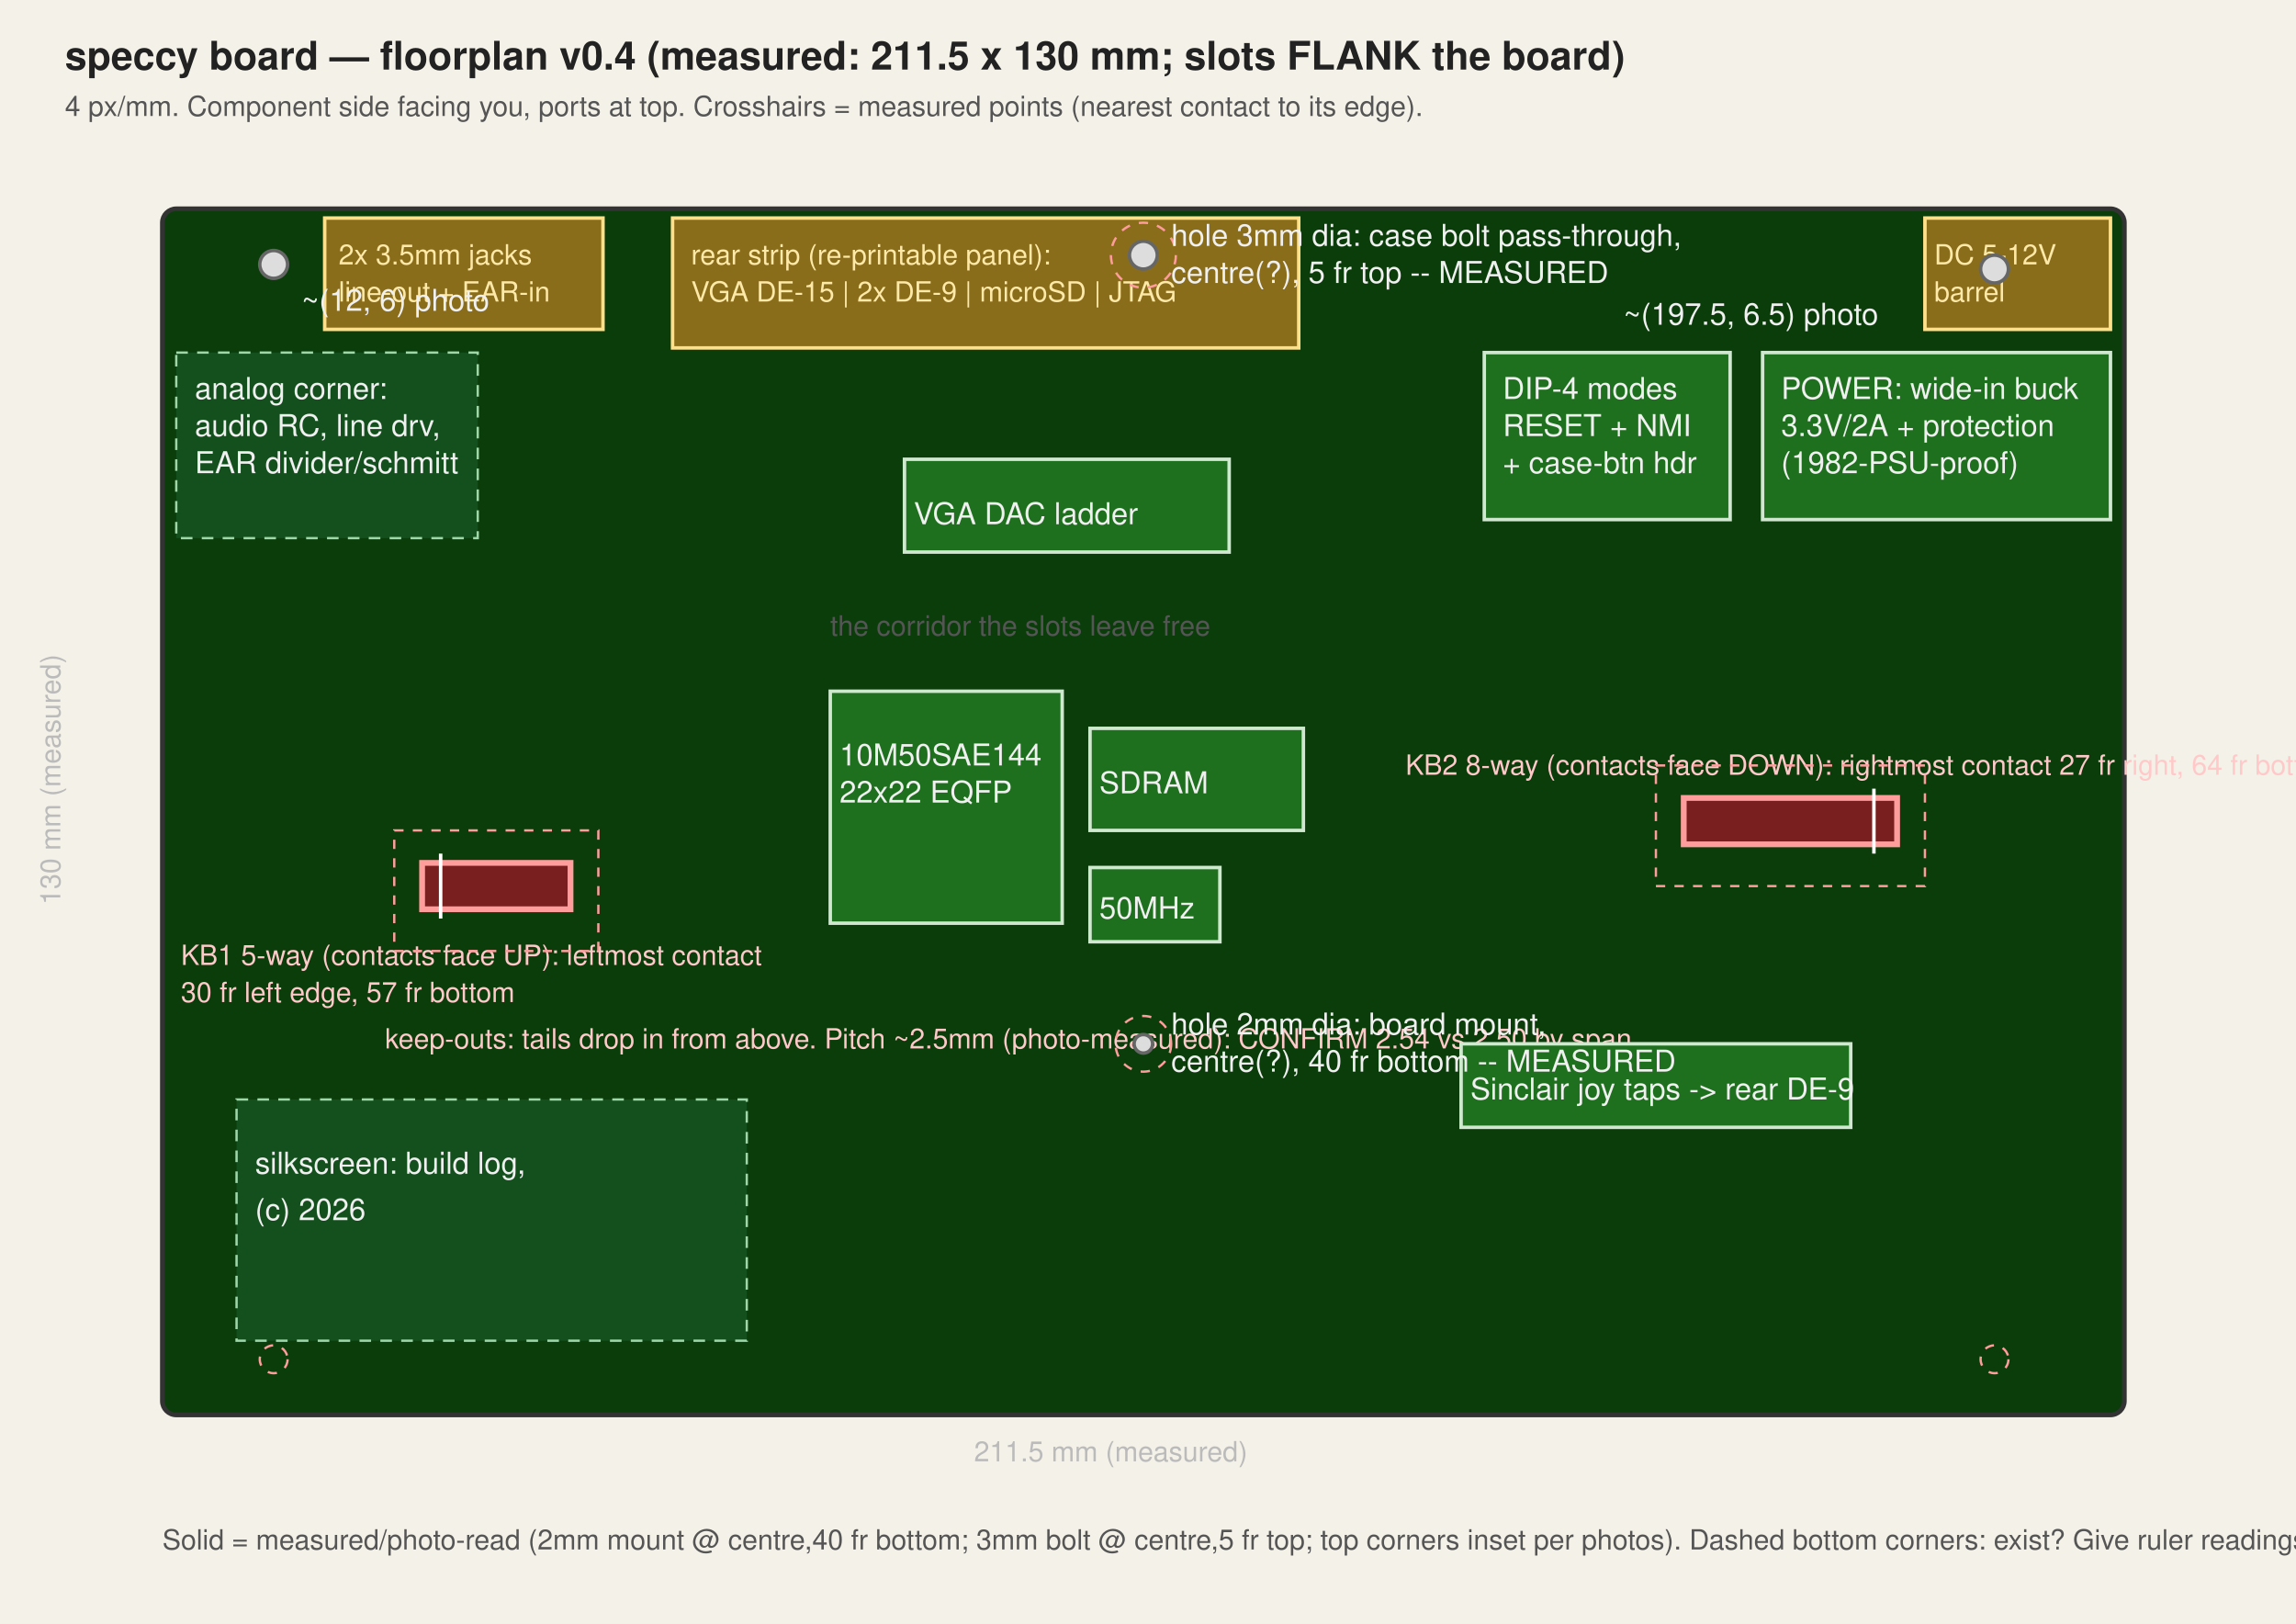
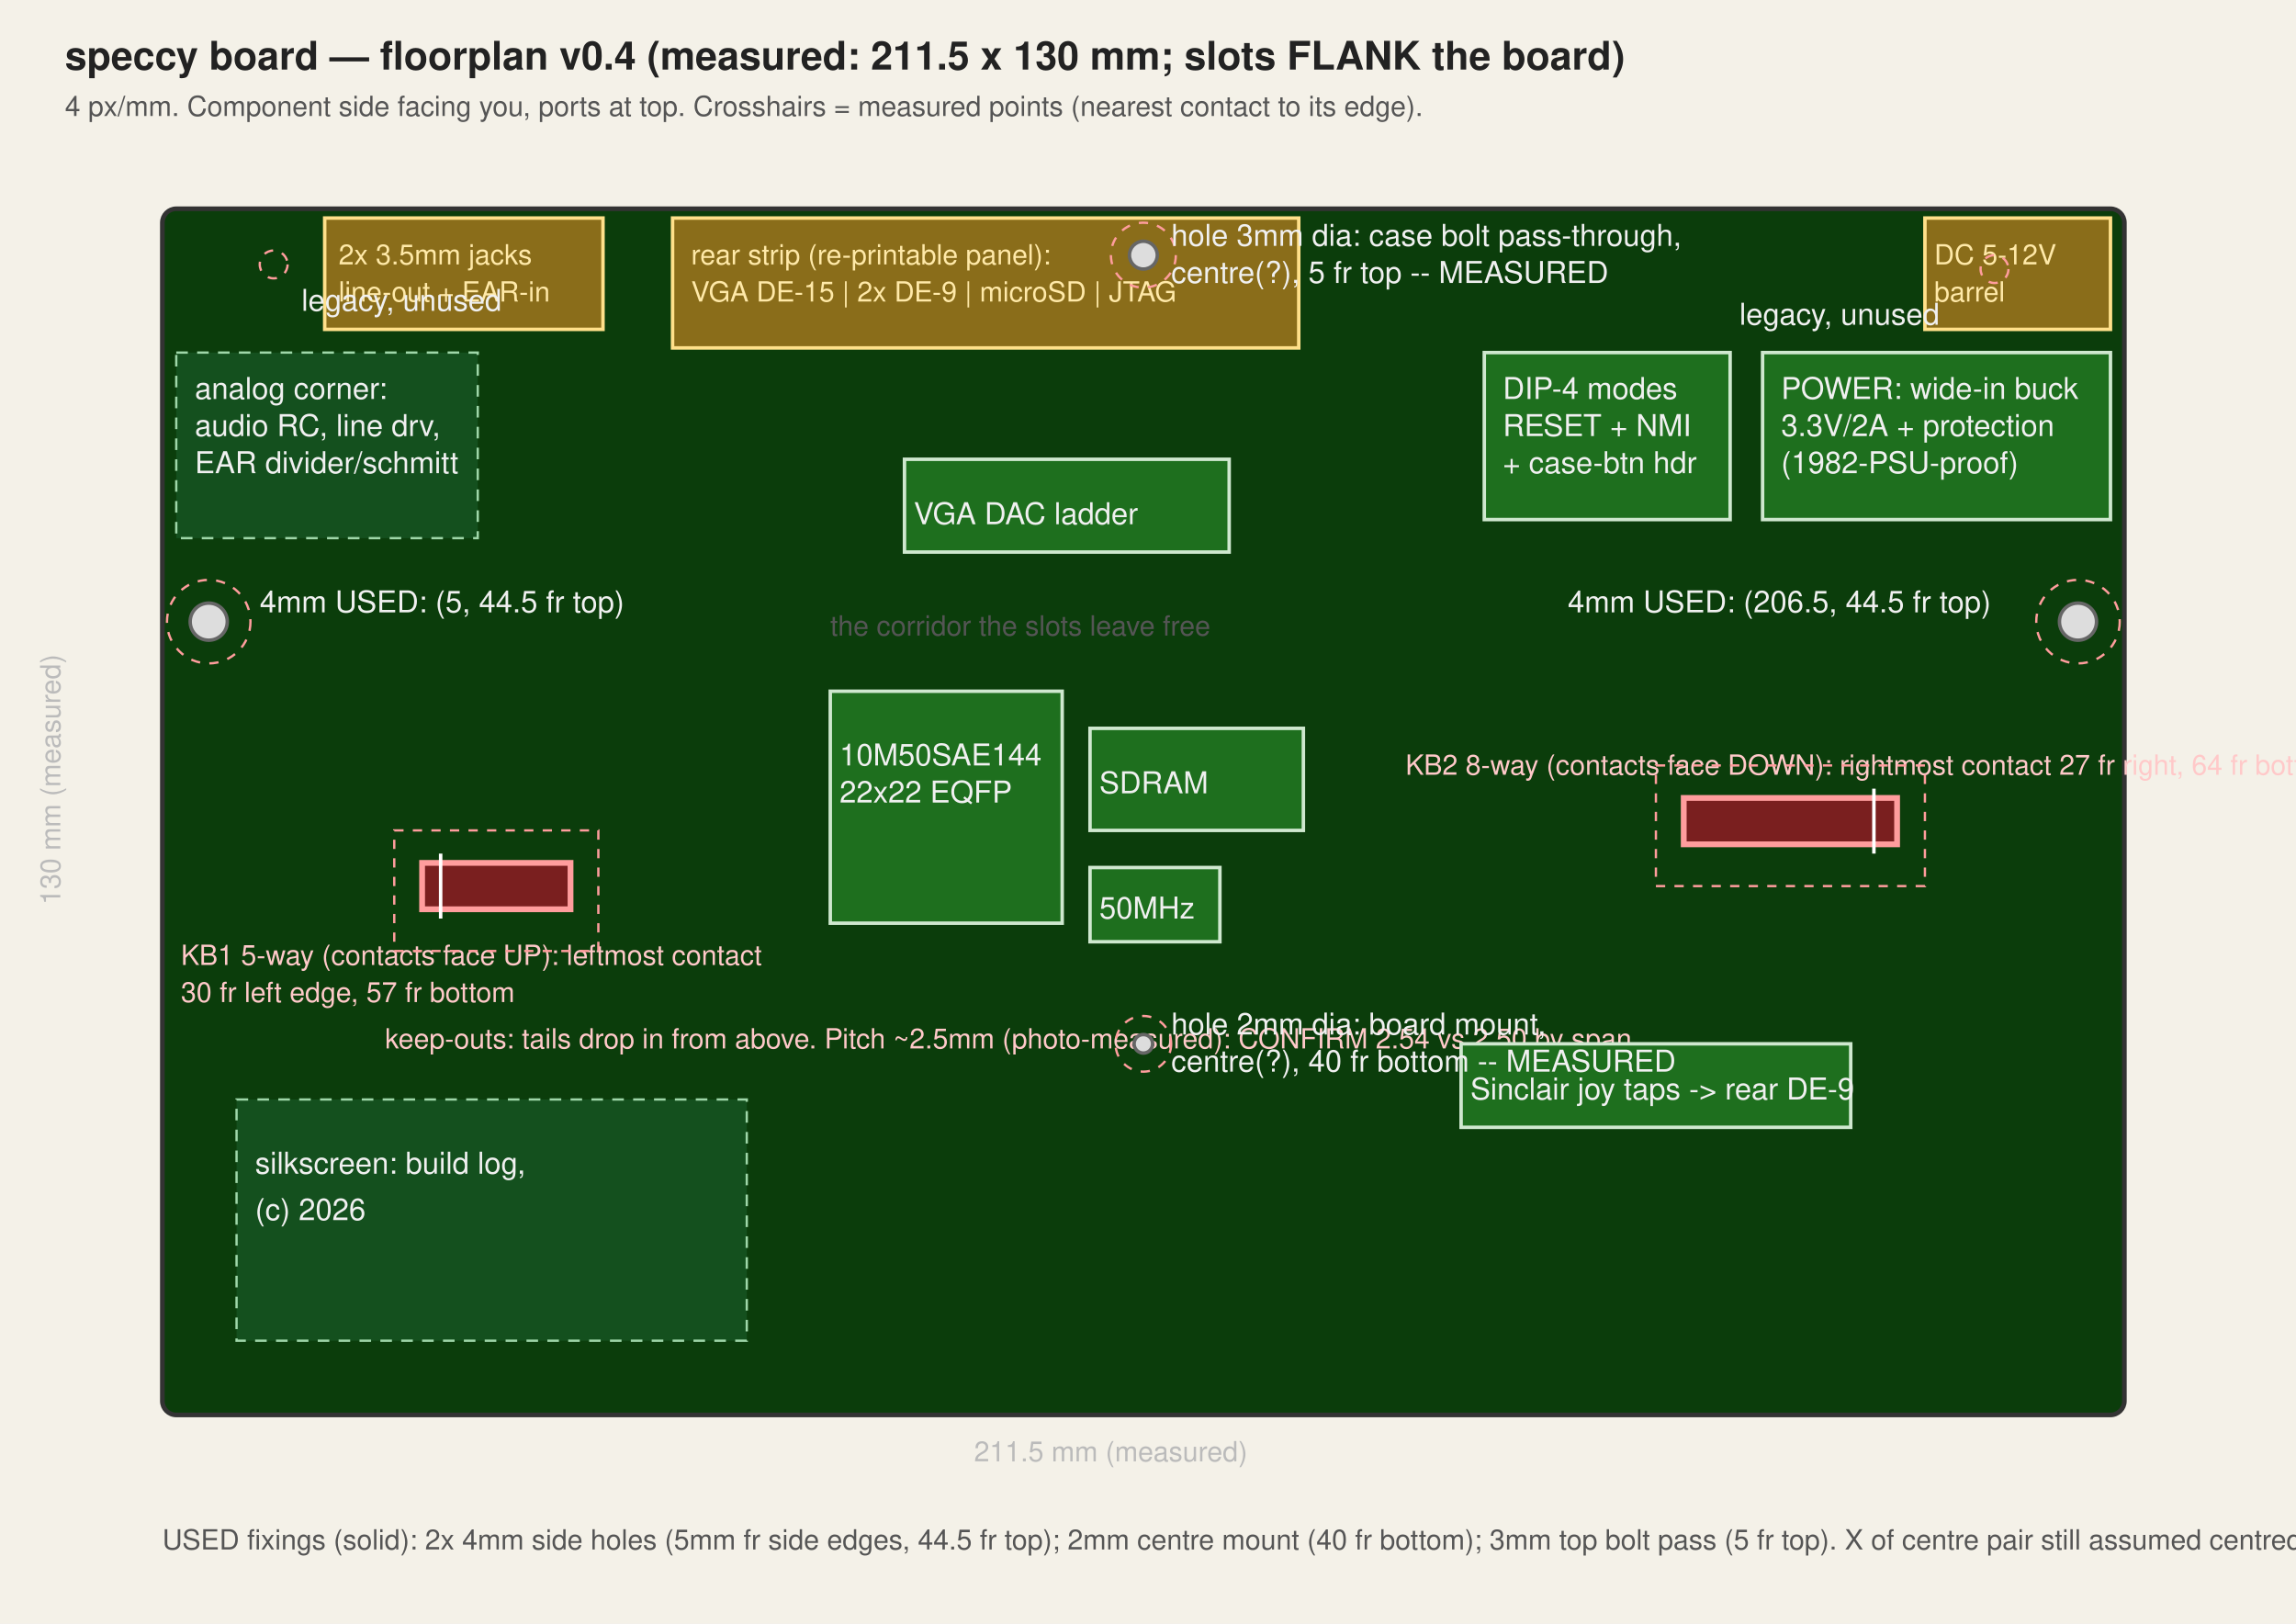
<svg xmlns="http://www.w3.org/2000/svg" viewBox="0 0 990 700" font-family="Helvetica,Arial,sans-serif">
  <defs>
    <style>
      .board { fill:#0b3d0b; stroke:#333; stroke-width:2; }
      .blk   { fill:#1e6f1e; stroke:#cfe8cf; stroke-width:1.5; }
      .conn  { fill:#8a6d1a; stroke:#ffe08a; stroke-width:1.5; }
      .fix   { fill:#7a1f1f; stroke:#ff9d9d; stroke-width:2.5; }
      .keep  { fill:none; stroke:#ff9d9d; stroke-width:1; stroke-dasharray:4 4; }
      .quiet { fill:#14501e; stroke:#9fd7a9; stroke-width:1; stroke-dasharray:5 4; }
      .hole  { fill:#ddd; stroke:#666; stroke-width:1.5; }
      .lbl   { fill:#f0f0f0; font-size:13px; }
      .lbl2  { fill:#ffe9a8; font-size:12px; }
      .lblr  { fill:#ffc9c9; font-size:12px; }
      .dim   { fill:#bbb; font-size:12px; }
      .title { fill:#222; font-size:17px; font-weight:bold; }
      .note  { fill:#555; font-size:12px; }
      .cross { stroke:#fff; stroke-width:1.5; }
    </style>
  </defs>
  <rect x="0" y="0" width="990" height="700" fill="#f4f1e8" />
  <text x="28" y="30" class="title">speccy board — floorplan v0.4 (measured: 211.5 x 130 mm; slots FLANK the board)</text>
  <text x="28" y="50" class="note">4 px/mm. Component side facing you, ports at top. Crosshairs = measured points (nearest contact to its edge).</text>
  <rect x="70" y="90" width="846" height="520" rx="6" class="board" />
  <text x="420" y="630" class="dim">211.5 mm (measured)</text>
  <text x="16" y="380" class="dim" transform="rotate(-90 26 380)">130 mm (measured)</text>
  <rect x="140" y="94" width="120" height="48" class="conn" />
  <text x="146" y="114" class="lbl2">2x 3.5mm jacks</text>
  <text x="146" y="130" class="lbl2">line-out + EAR-in</text>
  <rect x="290" y="94" width="270" height="56" class="conn" />
  <text x="298" y="114" class="lbl2">rear strip (re-printable panel):</text>
  <text x="298" y="130" class="lbl2">VGA DE-15 | 2x DE-9 | microSD | JTAG</text>
  <rect x="830" y="94" width="80" height="48" class="conn" />
  <text x="834" y="114" class="lbl2">DC 5-12V</text>
  <text x="834" y="130" class="lbl2">barrel</text>
  <rect x="760" y="152" width="150" height="72" class="blk" />
  <text x="768" y="172" class="lbl">POWER: wide-in buck</text>
  <text x="768" y="188" class="lbl">3.3V/2A + protection</text>
  <text x="768" y="204" class="lbl">(1982-PSU-proof)</text>
  <rect x="640" y="152" width="106" height="72" class="blk" />
  <text x="648" y="172" class="lbl">DIP-4 modes</text>
  <text x="648" y="188" class="lbl">RESET + NMI</text>
  <text x="648" y="204" class="lbl">+ case-btn hdr</text>
  <rect x="76" y="152" width="130" height="80" class="quiet" />
  <text x="84" y="172" class="lbl">analog corner:</text>
  <text x="84" y="188" class="lbl">audio RC, line drv,</text>
  <text x="84" y="204" class="lbl">EAR divider/schmitt</text>
  <rect x="182" y="372" width="64" height="20" class="fix" />
  <line x1="190" y1="368" x2="190" y2="396" class="cross" />
  <text x="78" y="416" class="lblr">KB1 5-way (contacts face UP): leftmost contact</text>
  <text x="78" y="432" class="lblr">30 fr left edge, 57 fr bottom</text>
  <rect x="726" y="344" width="92" height="20" class="fix" />
  <line x1="808.0" y1="340" x2="808.0" y2="368" class="cross" />
  <text x="606" y="334" class="lblr">KB2 8-way (contacts face DOWN): rightmost contact 27 fr right, 64 fr bottom</text>
  <rect x="170" y="358" width="88" height="52" class="keep" />
  <rect x="714" y="330" width="116" height="52" class="keep" />
  <text x="166" y="452" class="lblr">keep-outs: tails drop in from above. Pitch ~2.5mm (photo-measured): CONFIRM 2.54 vs 2.50 by span.</text>
  <rect x="358" y="298" width="100" height="100" class="blk" />
  <text x="362" y="330" class="lbl">10M50SAE144</text>
  <text x="362" y="346" class="lbl">22x22 EQFP</text>
  <rect x="470" y="314" width="92" height="44" class="blk" />
  <text x="474" y="342" class="lbl">SDRAM</text>
  <rect x="470" y="374" width="56" height="32" class="blk" />
  <text x="474" y="396.0" class="lbl">50MHz</text>
  <text x="358" y="274" class="note" fill="#9fd7a9">the corridor the slots leave free</text>
  <rect x="390" y="198" width="140" height="40" class="blk" />
  <text x="394" y="226" class="lbl">VGA DAC ladder</text>
  <rect x="630" y="450" width="168" height="36" class="blk" />
  <text x="634" y="474" class="lbl">Sinclair joy taps -&gt; rear DE-9</text>
  <rect x="102" y="474" width="220" height="104" class="quiet" />
  <text x="110" y="506" class="lbl">silkscreen: build log,</text>
  <text x="110" y="526" class="lbl">(c) 2026</text>
  <circle cx="493" cy="450" r="4" class="hole" />
  <circle cx="493" cy="450" r="12" class="keep" />
  <text x="505" y="446" class="lbl">hole 2mm dia: board mount,</text>
  <text x="505" y="462" class="lbl">centre(?), 40 fr bottom -- MEASURED</text>
  <circle cx="493" cy="110" r="6" class="hole" />
  <circle cx="493" cy="110" r="14" class="keep" />
  <text x="505" y="106" class="lbl">hole 3mm dia: case bolt pass-through,</text>
  <text x="505" y="122" class="lbl">centre(?), 5 fr top -- MEASURED</text>
-   <circle cx="118" cy="114" r="6" class="hole" />
-   <text x="130" y="134" class="lbl">~(12, 6) photo</text>
-   <circle cx="860" cy="116" r="6" class="hole" />
-   <text x="700" y="140" class="lbl">~(197.5, 6.5) photo</text>
-   <circle cx="118" cy="586" r="6" class="keep" />
-   <circle cx="860" cy="586" r="6" class="keep" />
-   <text x="70" y="668" class="note">Solid = measured/photo-read (2mm mount @ centre,40 fr bottom; 3mm bolt @ centre,5 fr top; top corners inset per photos). Dashed bottom corners: exist? Give ruler readings per hole to freeze. Slot Y assumed contact-row centreline.</text>
+   <circle cx="90" cy="268" r="8" class="hole" />
+   <circle cx="90" cy="268" r="18" class="keep" />
+   <text x="112" y="264" class="lbl">4mm USED: (5, 44.5 fr top)</text>
+   <circle cx="896" cy="268" r="8" class="hole" />
+   <circle cx="896" cy="268" r="18" class="keep" />
+   <text x="676" y="264" class="lbl">4mm USED: (206.5, 44.5 fr top)</text>
+   <circle cx="118" cy="114" r="6" class="keep" />
+   <text x="130" y="134" class="lbl">legacy, unused</text>
+   <circle cx="860" cy="116" r="6" class="keep" />
+   <text x="750" y="140" class="lbl">legacy, unused</text>
+   <text x="70" y="668" class="note">USED fixings (solid): 2x 4mm side holes (5mm fr side edges, 44.5 fr top); 2mm centre mount (40 fr bottom); 3mm top bolt pass (5 fr top). X of centre pair still assumed centred. Dashed = legacy/unused. No bottom fixings.</text>
</svg>
